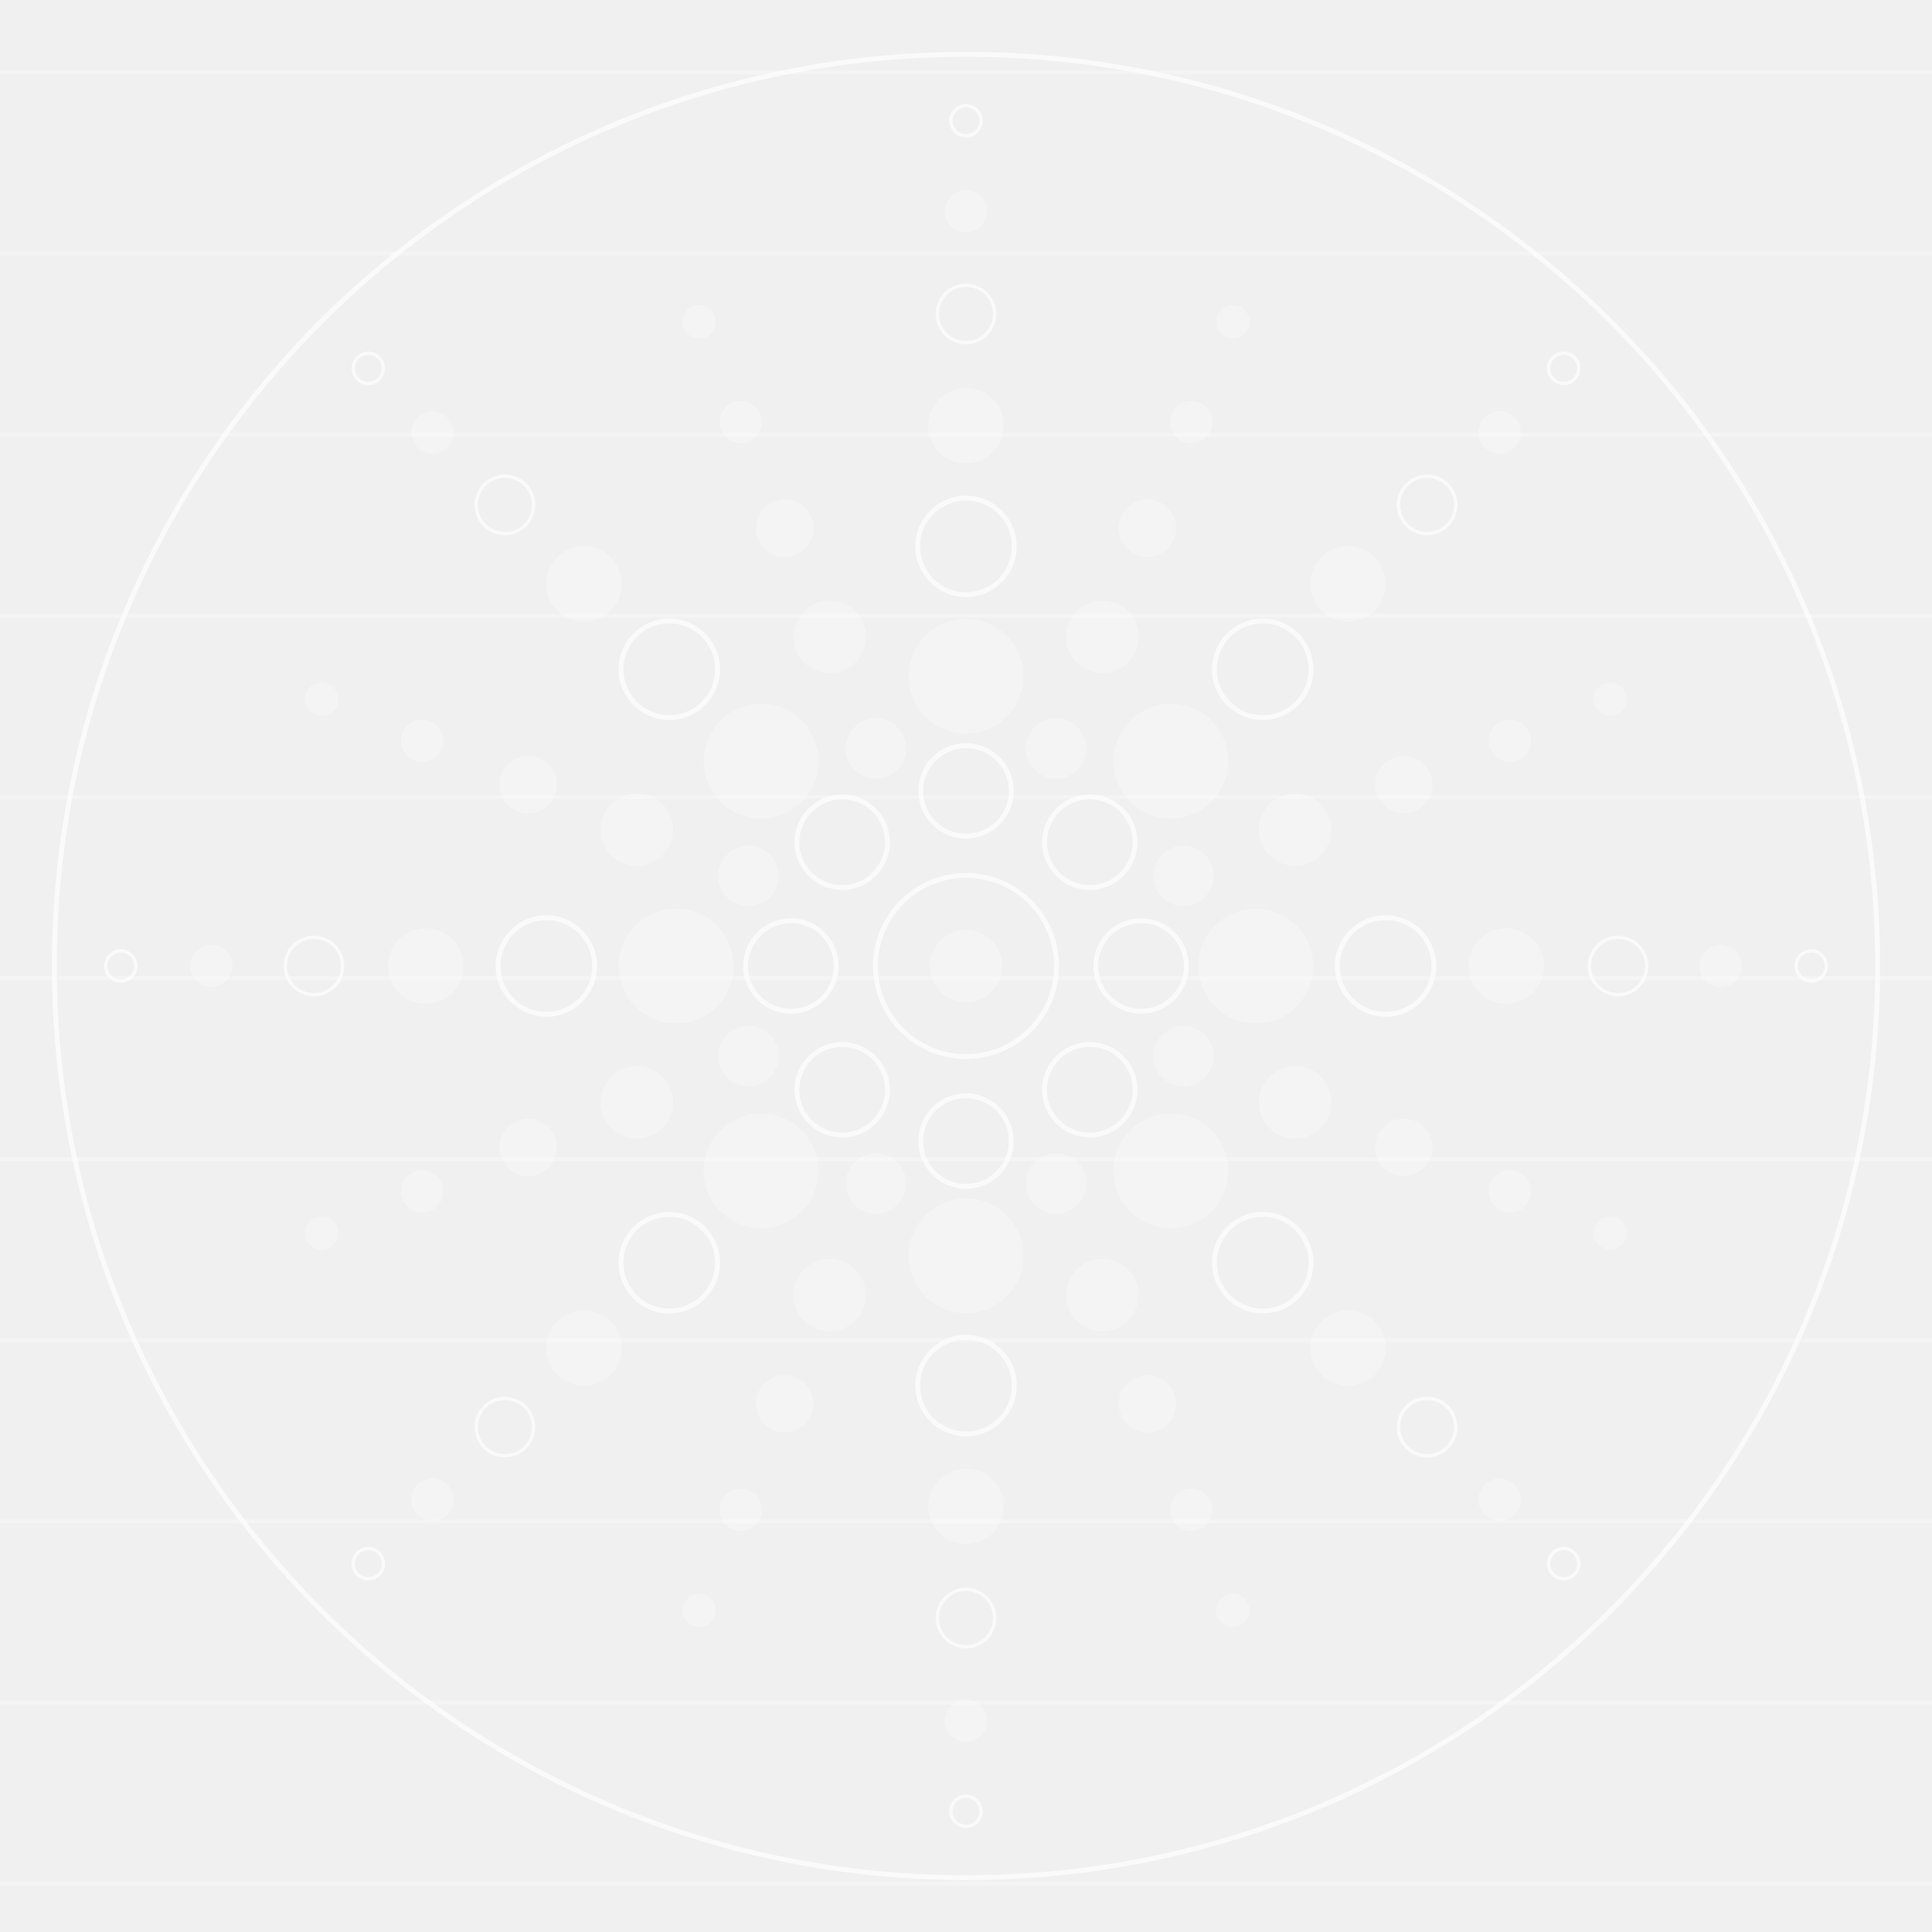
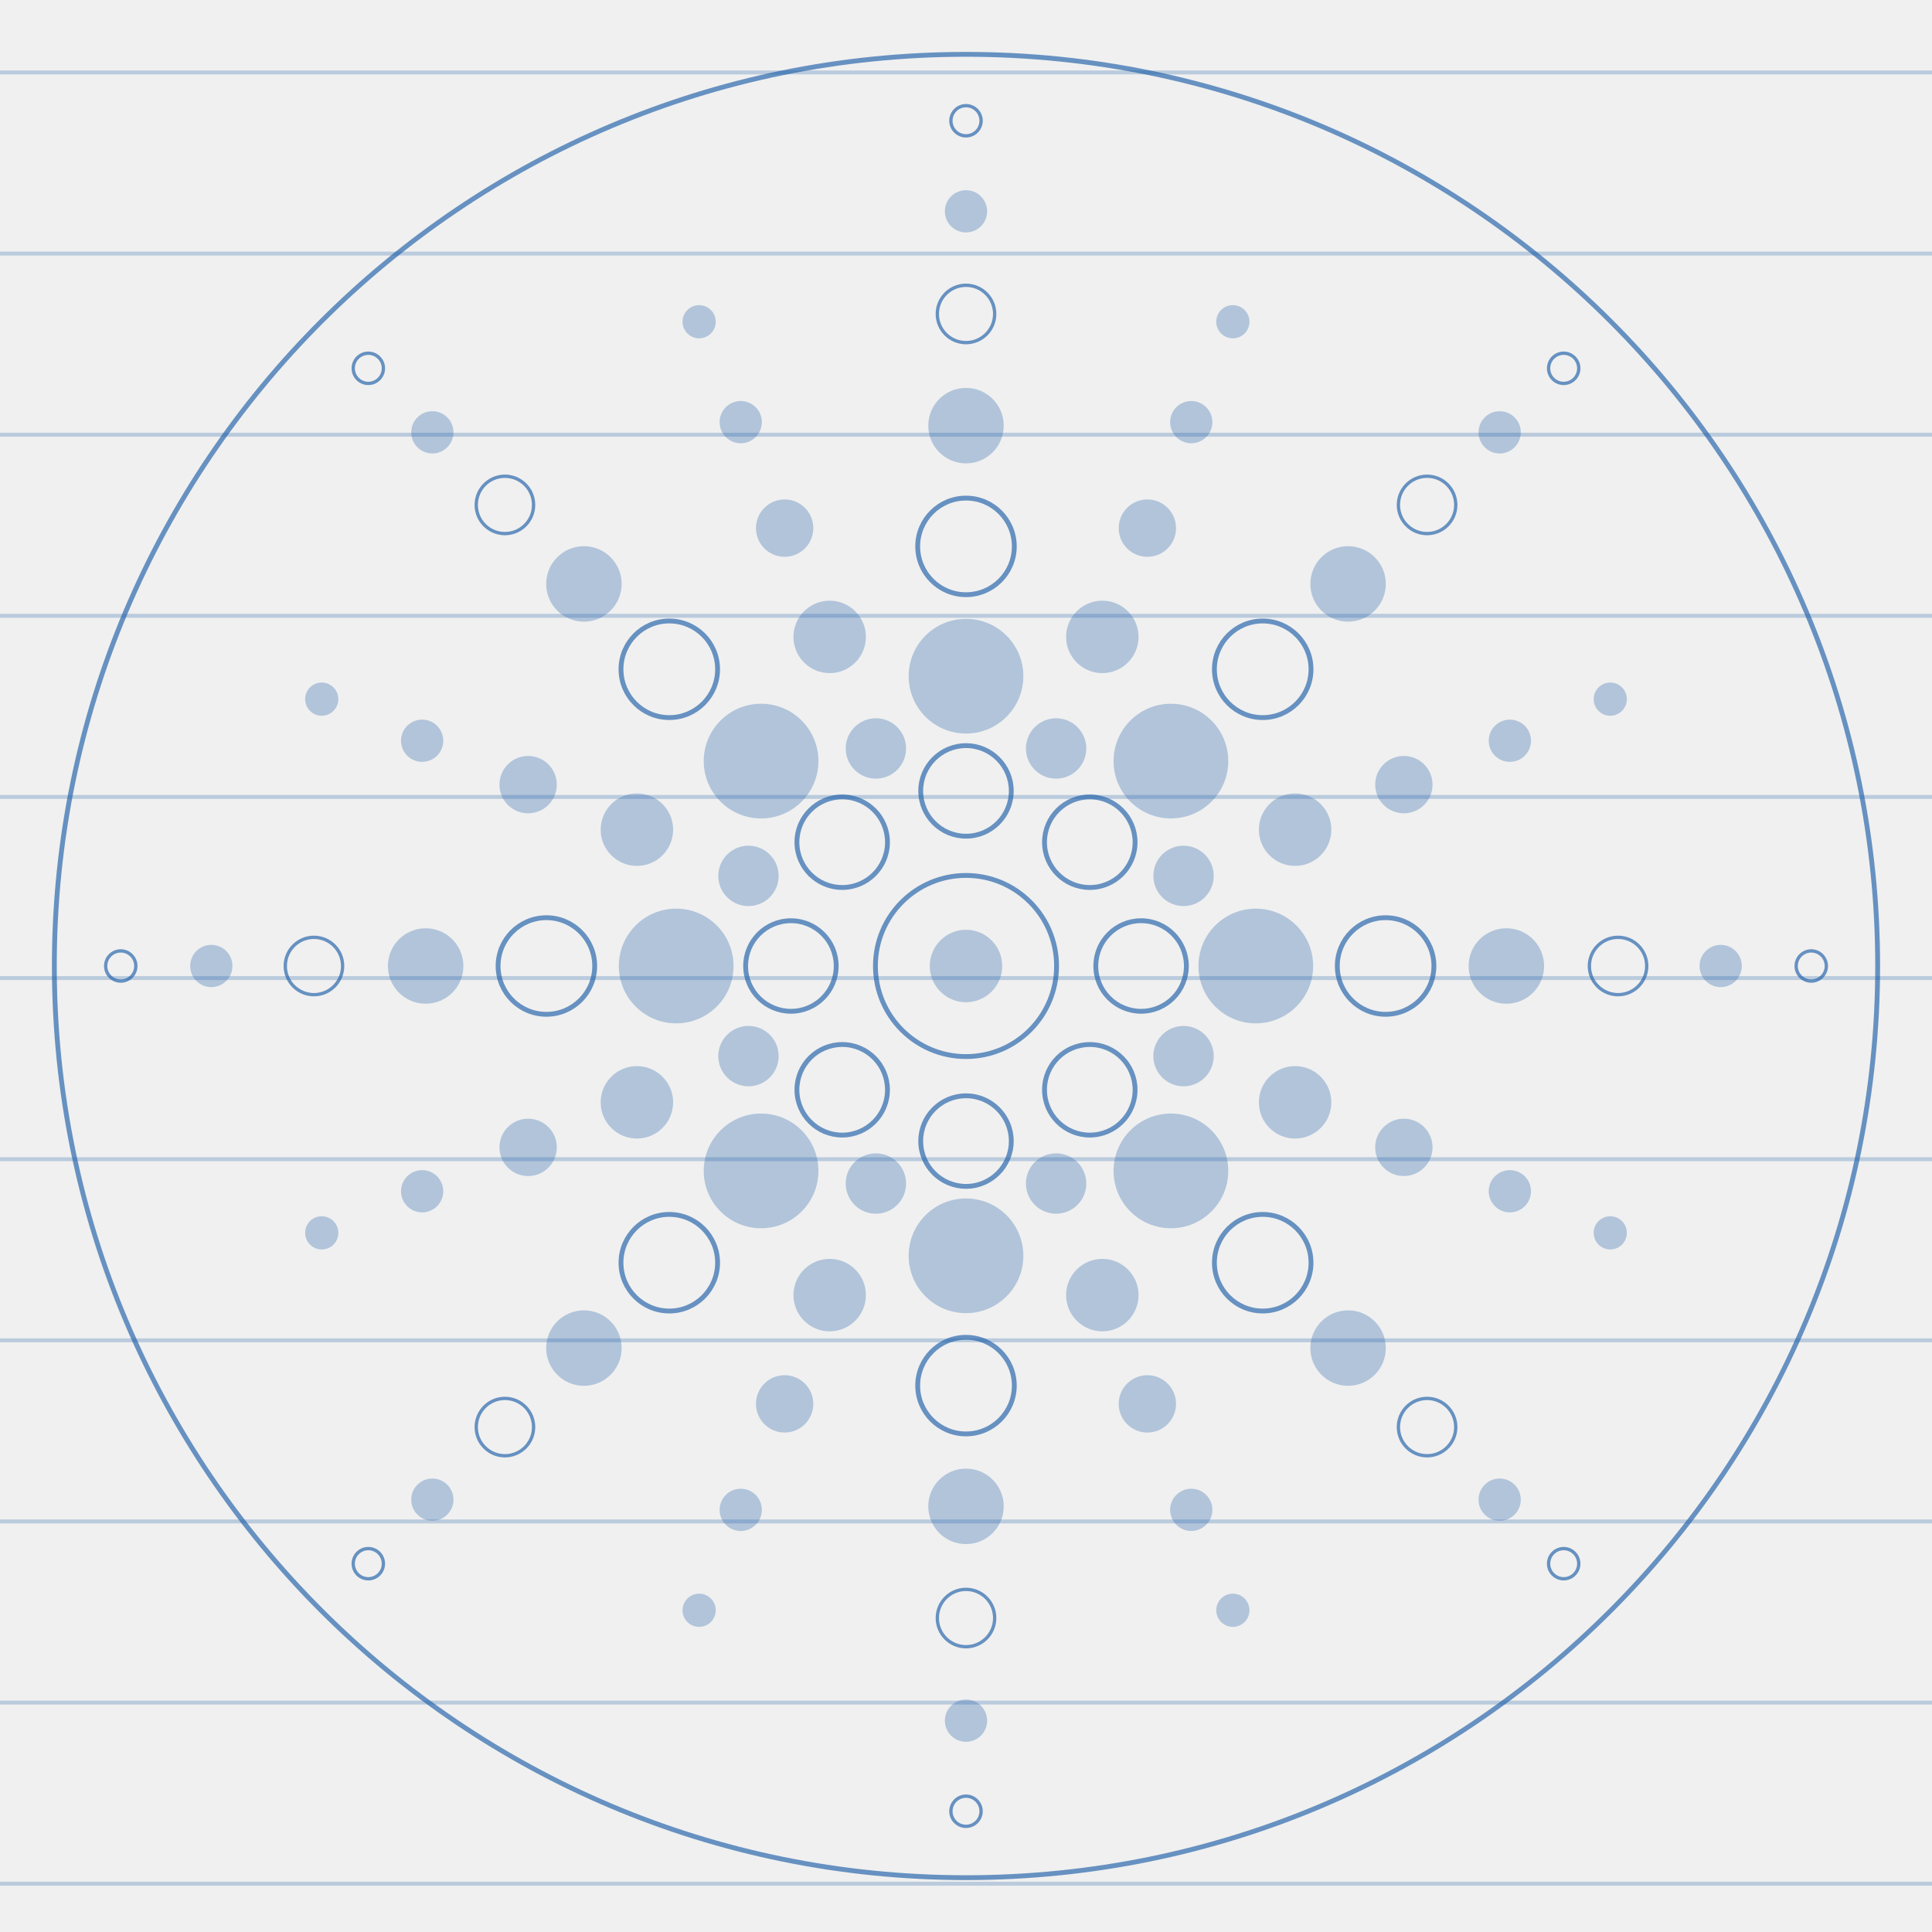
<svg xmlns="http://www.w3.org/2000/svg" viewBox="0 0 640 640" width="640" height="640">
-   <line x1="0" y1="24" x2="640" y2="24" stroke="#fff" stroke-width="1.3" opacity="0.26" />
-   <line x1="0" y1="84" x2="640" y2="84" stroke="#fff" stroke-width="1.3" opacity="0.26" />
-   <line x1="0" y1="144" x2="640" y2="144" stroke="#fff" stroke-width="1.3" opacity="0.26" />
-   <line x1="0" y1="204" x2="640" y2="204" stroke="#fff" stroke-width="1.3" opacity="0.26" />
-   <line x1="0" y1="264" x2="640" y2="264" stroke="#fff" stroke-width="1.3" opacity="0.26" />
-   <line x1="0" y1="324" x2="640" y2="324" stroke="#fff" stroke-width="1.3" opacity="0.26" />
-   <line x1="0" y1="384" x2="640" y2="384" stroke="#fff" stroke-width="1.3" opacity="0.26" />
-   <line x1="0" y1="444" x2="640" y2="444" stroke="#fff" stroke-width="1.3" opacity="0.26" />
-   <line x1="0" y1="504" x2="640" y2="504" stroke="#fff" stroke-width="1.3" opacity="0.26" />
-   <line x1="0" y1="564" x2="640" y2="564" stroke="#fff" stroke-width="1.3" opacity="0.26" />
-   <line x1="0" y1="624" x2="640" y2="624" stroke="#fff" stroke-width="1.3" opacity="0.26" />
-   <circle cx="320.00" cy="320.00" r="30.00" fill="none" stroke="#fff" stroke-width="1.6" opacity="0.66" />
-   <circle cx="378.00" cy="320.00" r="15.00" fill="none" stroke="#fff" stroke-width="1.6" opacity="0.66" />
-   <circle cx="459.00" cy="320.00" r="16.00" fill="none" stroke="#fff" stroke-width="1.6" opacity="0.66" />
-   <circle cx="536.00" cy="320.00" r="9.50" fill="none" stroke="#fff" stroke-width="1.1" opacity="0.66" />
-   <circle cx="600.00" cy="320.00" r="5.00" fill="none" stroke="#fff" stroke-width="1.1" opacity="0.66" />
-   <circle cx="361.01" cy="361.01" r="15.00" fill="none" stroke="#fff" stroke-width="1.6" opacity="0.66" />
-   <circle cx="418.29" cy="418.29" r="16.00" fill="none" stroke="#fff" stroke-width="1.6" opacity="0.66" />
-   <circle cx="472.74" cy="472.74" r="9.50" fill="none" stroke="#fff" stroke-width="1.1" opacity="0.66" />
-   <circle cx="517.99" cy="517.99" r="5.00" fill="none" stroke="#fff" stroke-width="1.1" opacity="0.66" />
-   <circle cx="320.00" cy="378.00" r="15.00" fill="none" stroke="#fff" stroke-width="1.6" opacity="0.66" />
-   <circle cx="320.00" cy="459.00" r="16.00" fill="none" stroke="#fff" stroke-width="1.6" opacity="0.66" />
-   <circle cx="320.00" cy="536.00" r="9.50" fill="none" stroke="#fff" stroke-width="1.1" opacity="0.66" />
-   <circle cx="320.00" cy="600.00" r="5.00" fill="none" stroke="#fff" stroke-width="1.1" opacity="0.66" />
-   <circle cx="278.99" cy="361.01" r="15.00" fill="none" stroke="#fff" stroke-width="1.6" opacity="0.66" />
-   <circle cx="221.71" cy="418.29" r="16.00" fill="none" stroke="#fff" stroke-width="1.6" opacity="0.66" />
-   <circle cx="167.26" cy="472.74" r="9.50" fill="none" stroke="#fff" stroke-width="1.1" opacity="0.66" />
-   <circle cx="122.01" cy="517.99" r="5.00" fill="none" stroke="#fff" stroke-width="1.1" opacity="0.66" />
-   <circle cx="262.00" cy="320.00" r="15.00" fill="none" stroke="#fff" stroke-width="1.6" opacity="0.66" />
-   <circle cx="181.00" cy="320.00" r="16.00" fill="none" stroke="#fff" stroke-width="1.6" opacity="0.66" />
-   <circle cx="104.00" cy="320.00" r="9.50" fill="none" stroke="#fff" stroke-width="1.1" opacity="0.66" />
-   <circle cx="40.00" cy="320.00" r="5.00" fill="none" stroke="#fff" stroke-width="1.1" opacity="0.66" />
-   <circle cx="278.99" cy="278.99" r="15.00" fill="none" stroke="#fff" stroke-width="1.6" opacity="0.66" />
-   <circle cx="221.71" cy="221.71" r="16.00" fill="none" stroke="#fff" stroke-width="1.6" opacity="0.66" />
-   <circle cx="167.26" cy="167.26" r="9.50" fill="none" stroke="#fff" stroke-width="1.1" opacity="0.66" />
-   <circle cx="122.01" cy="122.01" r="5.00" fill="none" stroke="#fff" stroke-width="1.1" opacity="0.66" />
-   <circle cx="320.00" cy="262.00" r="15.00" fill="none" stroke="#fff" stroke-width="1.6" opacity="0.66" />
-   <circle cx="320.00" cy="181.00" r="16.00" fill="none" stroke="#fff" stroke-width="1.6" opacity="0.66" />
-   <circle cx="320.00" cy="104.00" r="9.50" fill="none" stroke="#fff" stroke-width="1.1" opacity="0.66" />
-   <circle cx="320.00" cy="40.00" r="5.00" fill="none" stroke="#fff" stroke-width="1.1" opacity="0.66" />
-   <circle cx="361.01" cy="278.99" r="15.00" fill="none" stroke="#fff" stroke-width="1.6" opacity="0.66" />
-   <circle cx="418.29" cy="221.71" r="16.00" fill="none" stroke="#fff" stroke-width="1.6" opacity="0.66" />
-   <circle cx="472.74" cy="167.26" r="9.50" fill="none" stroke="#fff" stroke-width="1.1" opacity="0.66" />
-   <circle cx="517.99" cy="122.01" r="5.00" fill="none" stroke="#fff" stroke-width="1.1" opacity="0.66" />
-   <circle cx="320.00" cy="320.00" r="302.00" fill="none" stroke="#fff" stroke-width="1.6" opacity="0.66" />
-   <circle cx="320.00" cy="320.00" r="12.00" fill="#fff" opacity="0.30" />
-   <circle cx="416.00" cy="320.00" r="19.00" fill="#fff" opacity="0.30" />
-   <circle cx="499.00" cy="320.00" r="12.50" fill="#fff" opacity="0.30" />
-   <circle cx="570.00" cy="320.00" r="7.00" fill="#fff" opacity="0.30" />
-   <circle cx="392.06" cy="349.85" r="10.00" fill="#fff" opacity="0.30" />
-   <circle cx="429.02" cy="365.16" r="12.00" fill="#fff" opacity="0.30" />
-   <circle cx="465.05" cy="380.08" r="9.50" fill="#fff" opacity="0.30" />
-   <circle cx="500.16" cy="394.62" r="7.00" fill="#fff" opacity="0.30" />
-   <circle cx="533.42" cy="408.40" r="5.50" fill="#fff" opacity="0.30" />
-   <circle cx="387.88" cy="387.88" r="19.00" fill="#fff" opacity="0.30" />
-   <circle cx="446.57" cy="446.57" r="12.50" fill="#fff" opacity="0.30" />
-   <circle cx="496.78" cy="496.78" r="7.00" fill="#fff" opacity="0.30" />
-   <circle cx="349.85" cy="392.06" r="10.00" fill="#fff" opacity="0.30" />
-   <circle cx="365.16" cy="429.02" r="12.00" fill="#fff" opacity="0.30" />
-   <circle cx="380.08" cy="465.05" r="9.50" fill="#fff" opacity="0.30" />
-   <circle cx="394.62" cy="500.16" r="7.00" fill="#fff" opacity="0.30" />
-   <circle cx="408.40" cy="533.42" r="5.50" fill="#fff" opacity="0.30" />
-   <circle cx="320.00" cy="416.00" r="19.00" fill="#fff" opacity="0.30" />
-   <circle cx="320.00" cy="499.00" r="12.50" fill="#fff" opacity="0.30" />
-   <circle cx="320.00" cy="570.00" r="7.00" fill="#fff" opacity="0.30" />
-   <circle cx="290.15" cy="392.06" r="10.00" fill="#fff" opacity="0.30" />
-   <circle cx="274.84" cy="429.02" r="12.00" fill="#fff" opacity="0.30" />
-   <circle cx="259.92" cy="465.05" r="9.50" fill="#fff" opacity="0.30" />
-   <circle cx="245.38" cy="500.16" r="7.00" fill="#fff" opacity="0.30" />
-   <circle cx="231.60" cy="533.42" r="5.50" fill="#fff" opacity="0.30" />
-   <circle cx="252.12" cy="387.88" r="19.00" fill="#fff" opacity="0.30" />
-   <circle cx="193.43" cy="446.57" r="12.50" fill="#fff" opacity="0.30" />
-   <circle cx="143.22" cy="496.78" r="7.00" fill="#fff" opacity="0.30" />
-   <circle cx="247.94" cy="349.85" r="10.00" fill="#fff" opacity="0.30" />
-   <circle cx="210.98" cy="365.16" r="12.00" fill="#fff" opacity="0.30" />
-   <circle cx="174.95" cy="380.08" r="9.50" fill="#fff" opacity="0.30" />
-   <circle cx="139.84" cy="394.62" r="7.00" fill="#fff" opacity="0.30" />
-   <circle cx="106.58" cy="408.40" r="5.50" fill="#fff" opacity="0.30" />
-   <circle cx="224.00" cy="320.00" r="19.00" fill="#fff" opacity="0.30" />
-   <circle cx="141.00" cy="320.00" r="12.50" fill="#fff" opacity="0.30" />
-   <circle cx="70.00" cy="320.00" r="7.00" fill="#fff" opacity="0.30" />
-   <circle cx="247.94" cy="290.15" r="10.00" fill="#fff" opacity="0.30" />
-   <circle cx="210.98" cy="274.84" r="12.00" fill="#fff" opacity="0.30" />
-   <circle cx="174.95" cy="259.92" r="9.50" fill="#fff" opacity="0.30" />
-   <circle cx="139.84" cy="245.38" r="7.00" fill="#fff" opacity="0.30" />
-   <circle cx="106.58" cy="231.60" r="5.50" fill="#fff" opacity="0.30" />
-   <circle cx="252.12" cy="252.12" r="19.00" fill="#fff" opacity="0.30" />
-   <circle cx="193.43" cy="193.43" r="12.50" fill="#fff" opacity="0.30" />
-   <circle cx="143.22" cy="143.22" r="7.00" fill="#fff" opacity="0.30" />
-   <circle cx="290.15" cy="247.94" r="10.00" fill="#fff" opacity="0.30" />
-   <circle cx="274.84" cy="210.98" r="12.00" fill="#fff" opacity="0.30" />
-   <circle cx="259.92" cy="174.95" r="9.50" fill="#fff" opacity="0.30" />
-   <circle cx="245.38" cy="139.84" r="7.00" fill="#fff" opacity="0.30" />
-   <circle cx="231.60" cy="106.58" r="5.50" fill="#fff" opacity="0.30" />
-   <circle cx="320.00" cy="224.00" r="19.00" fill="#fff" opacity="0.30" />
-   <circle cx="320.00" cy="141.00" r="12.50" fill="#fff" opacity="0.30" />
-   <circle cx="320.00" cy="70.00" r="7.00" fill="#fff" opacity="0.30" />
-   <circle cx="349.85" cy="247.94" r="10.00" fill="#fff" opacity="0.30" />
-   <circle cx="365.16" cy="210.98" r="12.00" fill="#fff" opacity="0.30" />
-   <circle cx="380.08" cy="174.95" r="9.50" fill="#fff" opacity="0.30" />
-   <circle cx="394.62" cy="139.84" r="7.00" fill="#fff" opacity="0.30" />
-   <circle cx="408.40" cy="106.58" r="5.50" fill="#fff" opacity="0.30" />
-   <circle cx="387.88" cy="252.12" r="19.00" fill="#fff" opacity="0.30" />
-   <circle cx="446.57" cy="193.43" r="12.50" fill="#fff" opacity="0.30" />
-   <circle cx="496.78" cy="143.22" r="7.00" fill="#fff" opacity="0.30" />
-   <circle cx="392.06" cy="290.15" r="10.00" fill="#fff" opacity="0.30" />
-   <circle cx="429.02" cy="274.84" r="12.00" fill="#fff" opacity="0.30" />
-   <circle cx="465.05" cy="259.92" r="9.50" fill="#fff" opacity="0.30" />
-   <circle cx="500.16" cy="245.38" r="7.00" fill="#fff" opacity="0.30" />
-   <circle cx="533.42" cy="231.60" r="5.50" fill="#fff" opacity="0.30" />
+   <line x1="0" y1="24" x2="640" y2="24" stroke="#1f5fa8" stroke-width="1.3" opacity="0.26" />
+   <line x1="0" y1="84" x2="640" y2="84" stroke="#1f5fa8" stroke-width="1.3" opacity="0.26" />
+   <line x1="0" y1="144" x2="640" y2="144" stroke="#1f5fa8" stroke-width="1.3" opacity="0.26" />
+   <line x1="0" y1="204" x2="640" y2="204" stroke="#1f5fa8" stroke-width="1.3" opacity="0.26" />
+   <line x1="0" y1="264" x2="640" y2="264" stroke="#1f5fa8" stroke-width="1.3" opacity="0.26" />
+   <line x1="0" y1="324" x2="640" y2="324" stroke="#1f5fa8" stroke-width="1.3" opacity="0.26" />
+   <line x1="0" y1="384" x2="640" y2="384" stroke="#1f5fa8" stroke-width="1.3" opacity="0.26" />
+   <line x1="0" y1="444" x2="640" y2="444" stroke="#1f5fa8" stroke-width="1.3" opacity="0.26" />
+   <line x1="0" y1="504" x2="640" y2="504" stroke="#1f5fa8" stroke-width="1.3" opacity="0.26" />
+   <line x1="0" y1="564" x2="640" y2="564" stroke="#1f5fa8" stroke-width="1.3" opacity="0.26" />
+   <line x1="0" y1="624" x2="640" y2="624" stroke="#1f5fa8" stroke-width="1.3" opacity="0.26" />
+   <circle cx="320.00" cy="320.00" r="30.00" fill="none" stroke="#1f5fa8" stroke-width="1.6" opacity="0.66" />
+   <circle cx="378.00" cy="320.00" r="15.00" fill="none" stroke="#1f5fa8" stroke-width="1.6" opacity="0.66" />
+   <circle cx="459.00" cy="320.00" r="16.00" fill="none" stroke="#1f5fa8" stroke-width="1.6" opacity="0.66" />
+   <circle cx="536.00" cy="320.00" r="9.50" fill="none" stroke="#1f5fa8" stroke-width="1.1" opacity="0.66" />
+   <circle cx="600.00" cy="320.00" r="5.00" fill="none" stroke="#1f5fa8" stroke-width="1.1" opacity="0.66" />
+   <circle cx="361.01" cy="361.01" r="15.00" fill="none" stroke="#1f5fa8" stroke-width="1.6" opacity="0.66" />
+   <circle cx="418.29" cy="418.29" r="16.00" fill="none" stroke="#1f5fa8" stroke-width="1.6" opacity="0.66" />
+   <circle cx="472.74" cy="472.74" r="9.50" fill="none" stroke="#1f5fa8" stroke-width="1.1" opacity="0.66" />
+   <circle cx="517.99" cy="517.99" r="5.00" fill="none" stroke="#1f5fa8" stroke-width="1.1" opacity="0.66" />
+   <circle cx="320.00" cy="378.00" r="15.00" fill="none" stroke="#1f5fa8" stroke-width="1.6" opacity="0.66" />
+   <circle cx="320.00" cy="459.00" r="16.00" fill="none" stroke="#1f5fa8" stroke-width="1.6" opacity="0.66" />
+   <circle cx="320.00" cy="536.00" r="9.50" fill="none" stroke="#1f5fa8" stroke-width="1.1" opacity="0.66" />
+   <circle cx="320.00" cy="600.00" r="5.00" fill="none" stroke="#1f5fa8" stroke-width="1.1" opacity="0.66" />
+   <circle cx="278.99" cy="361.01" r="15.00" fill="none" stroke="#1f5fa8" stroke-width="1.6" opacity="0.66" />
+   <circle cx="221.71" cy="418.29" r="16.00" fill="none" stroke="#1f5fa8" stroke-width="1.6" opacity="0.66" />
+   <circle cx="167.26" cy="472.74" r="9.50" fill="none" stroke="#1f5fa8" stroke-width="1.1" opacity="0.66" />
+   <circle cx="122.01" cy="517.99" r="5.00" fill="none" stroke="#1f5fa8" stroke-width="1.1" opacity="0.66" />
+   <circle cx="262.00" cy="320.00" r="15.00" fill="none" stroke="#1f5fa8" stroke-width="1.6" opacity="0.66" />
+   <circle cx="181.00" cy="320.00" r="16.00" fill="none" stroke="#1f5fa8" stroke-width="1.6" opacity="0.66" />
+   <circle cx="104.00" cy="320.00" r="9.50" fill="none" stroke="#1f5fa8" stroke-width="1.1" opacity="0.66" />
+   <circle cx="40.00" cy="320.00" r="5.00" fill="none" stroke="#1f5fa8" stroke-width="1.1" opacity="0.66" />
+   <circle cx="278.99" cy="278.99" r="15.00" fill="none" stroke="#1f5fa8" stroke-width="1.6" opacity="0.66" />
+   <circle cx="221.71" cy="221.71" r="16.00" fill="none" stroke="#1f5fa8" stroke-width="1.6" opacity="0.66" />
+   <circle cx="167.26" cy="167.26" r="9.50" fill="none" stroke="#1f5fa8" stroke-width="1.1" opacity="0.66" />
+   <circle cx="122.01" cy="122.01" r="5.00" fill="none" stroke="#1f5fa8" stroke-width="1.1" opacity="0.66" />
+   <circle cx="320.00" cy="262.00" r="15.00" fill="none" stroke="#1f5fa8" stroke-width="1.6" opacity="0.66" />
+   <circle cx="320.00" cy="181.00" r="16.00" fill="none" stroke="#1f5fa8" stroke-width="1.6" opacity="0.66" />
+   <circle cx="320.00" cy="104.00" r="9.50" fill="none" stroke="#1f5fa8" stroke-width="1.1" opacity="0.66" />
+   <circle cx="320.00" cy="40.00" r="5.00" fill="none" stroke="#1f5fa8" stroke-width="1.1" opacity="0.66" />
+   <circle cx="361.01" cy="278.99" r="15.00" fill="none" stroke="#1f5fa8" stroke-width="1.6" opacity="0.66" />
+   <circle cx="418.29" cy="221.71" r="16.00" fill="none" stroke="#1f5fa8" stroke-width="1.6" opacity="0.66" />
+   <circle cx="472.74" cy="167.26" r="9.50" fill="none" stroke="#1f5fa8" stroke-width="1.1" opacity="0.66" />
+   <circle cx="517.99" cy="122.01" r="5.00" fill="none" stroke="#1f5fa8" stroke-width="1.1" opacity="0.66" />
+   <circle cx="320.00" cy="320.00" r="302.00" fill="none" stroke="#1f5fa8" stroke-width="1.6" opacity="0.66" />
+   <circle cx="320.00" cy="320.00" r="12.00" fill="#1f5fa8" opacity="0.30" />
+   <circle cx="416.00" cy="320.00" r="19.00" fill="#1f5fa8" opacity="0.30" />
+   <circle cx="499.00" cy="320.00" r="12.50" fill="#1f5fa8" opacity="0.30" />
+   <circle cx="570.00" cy="320.00" r="7.00" fill="#1f5fa8" opacity="0.30" />
+   <circle cx="392.06" cy="349.85" r="10.00" fill="#1f5fa8" opacity="0.30" />
+   <circle cx="429.02" cy="365.16" r="12.00" fill="#1f5fa8" opacity="0.30" />
+   <circle cx="465.05" cy="380.08" r="9.50" fill="#1f5fa8" opacity="0.30" />
+   <circle cx="500.16" cy="394.62" r="7.00" fill="#1f5fa8" opacity="0.30" />
+   <circle cx="533.42" cy="408.40" r="5.50" fill="#1f5fa8" opacity="0.30" />
+   <circle cx="387.88" cy="387.88" r="19.00" fill="#1f5fa8" opacity="0.30" />
+   <circle cx="446.57" cy="446.57" r="12.50" fill="#1f5fa8" opacity="0.30" />
+   <circle cx="496.78" cy="496.78" r="7.00" fill="#1f5fa8" opacity="0.30" />
+   <circle cx="349.85" cy="392.06" r="10.00" fill="#1f5fa8" opacity="0.30" />
+   <circle cx="365.16" cy="429.02" r="12.00" fill="#1f5fa8" opacity="0.30" />
+   <circle cx="380.08" cy="465.05" r="9.50" fill="#1f5fa8" opacity="0.30" />
+   <circle cx="394.62" cy="500.16" r="7.00" fill="#1f5fa8" opacity="0.30" />
+   <circle cx="408.40" cy="533.42" r="5.50" fill="#1f5fa8" opacity="0.30" />
+   <circle cx="320.00" cy="416.00" r="19.00" fill="#1f5fa8" opacity="0.30" />
+   <circle cx="320.00" cy="499.00" r="12.50" fill="#1f5fa8" opacity="0.30" />
+   <circle cx="320.00" cy="570.00" r="7.00" fill="#1f5fa8" opacity="0.30" />
+   <circle cx="290.15" cy="392.06" r="10.00" fill="#1f5fa8" opacity="0.30" />
+   <circle cx="274.84" cy="429.02" r="12.00" fill="#1f5fa8" opacity="0.30" />
+   <circle cx="259.92" cy="465.05" r="9.50" fill="#1f5fa8" opacity="0.30" />
+   <circle cx="245.38" cy="500.16" r="7.00" fill="#1f5fa8" opacity="0.30" />
+   <circle cx="231.60" cy="533.42" r="5.50" fill="#1f5fa8" opacity="0.30" />
+   <circle cx="252.12" cy="387.88" r="19.00" fill="#1f5fa8" opacity="0.30" />
+   <circle cx="193.43" cy="446.57" r="12.50" fill="#1f5fa8" opacity="0.30" />
+   <circle cx="143.22" cy="496.78" r="7.00" fill="#1f5fa8" opacity="0.30" />
+   <circle cx="247.94" cy="349.85" r="10.00" fill="#1f5fa8" opacity="0.30" />
+   <circle cx="210.98" cy="365.16" r="12.00" fill="#1f5fa8" opacity="0.30" />
+   <circle cx="174.95" cy="380.08" r="9.50" fill="#1f5fa8" opacity="0.30" />
+   <circle cx="139.84" cy="394.62" r="7.00" fill="#1f5fa8" opacity="0.30" />
+   <circle cx="106.58" cy="408.40" r="5.50" fill="#1f5fa8" opacity="0.30" />
+   <circle cx="224.00" cy="320.00" r="19.00" fill="#1f5fa8" opacity="0.30" />
+   <circle cx="141.00" cy="320.00" r="12.50" fill="#1f5fa8" opacity="0.30" />
+   <circle cx="70.00" cy="320.00" r="7.00" fill="#1f5fa8" opacity="0.30" />
+   <circle cx="247.94" cy="290.15" r="10.00" fill="#1f5fa8" opacity="0.30" />
+   <circle cx="210.98" cy="274.84" r="12.00" fill="#1f5fa8" opacity="0.30" />
+   <circle cx="174.95" cy="259.92" r="9.50" fill="#1f5fa8" opacity="0.30" />
+   <circle cx="139.84" cy="245.38" r="7.00" fill="#1f5fa8" opacity="0.30" />
+   <circle cx="106.58" cy="231.60" r="5.50" fill="#1f5fa8" opacity="0.30" />
+   <circle cx="252.12" cy="252.12" r="19.00" fill="#1f5fa8" opacity="0.30" />
+   <circle cx="193.43" cy="193.43" r="12.50" fill="#1f5fa8" opacity="0.30" />
+   <circle cx="143.22" cy="143.22" r="7.00" fill="#1f5fa8" opacity="0.30" />
+   <circle cx="290.15" cy="247.94" r="10.00" fill="#1f5fa8" opacity="0.30" />
+   <circle cx="274.84" cy="210.98" r="12.00" fill="#1f5fa8" opacity="0.30" />
+   <circle cx="259.92" cy="174.95" r="9.50" fill="#1f5fa8" opacity="0.30" />
+   <circle cx="245.38" cy="139.84" r="7.00" fill="#1f5fa8" opacity="0.30" />
+   <circle cx="231.60" cy="106.58" r="5.50" fill="#1f5fa8" opacity="0.30" />
+   <circle cx="320.00" cy="224.00" r="19.00" fill="#1f5fa8" opacity="0.30" />
+   <circle cx="320.00" cy="141.00" r="12.50" fill="#1f5fa8" opacity="0.30" />
+   <circle cx="320.00" cy="70.00" r="7.00" fill="#1f5fa8" opacity="0.30" />
+   <circle cx="349.85" cy="247.94" r="10.00" fill="#1f5fa8" opacity="0.30" />
+   <circle cx="365.16" cy="210.98" r="12.00" fill="#1f5fa8" opacity="0.30" />
+   <circle cx="380.08" cy="174.95" r="9.50" fill="#1f5fa8" opacity="0.30" />
+   <circle cx="394.62" cy="139.84" r="7.00" fill="#1f5fa8" opacity="0.30" />
+   <circle cx="408.40" cy="106.58" r="5.50" fill="#1f5fa8" opacity="0.30" />
+   <circle cx="387.88" cy="252.12" r="19.00" fill="#1f5fa8" opacity="0.30" />
+   <circle cx="446.57" cy="193.43" r="12.50" fill="#1f5fa8" opacity="0.30" />
+   <circle cx="496.78" cy="143.22" r="7.00" fill="#1f5fa8" opacity="0.30" />
+   <circle cx="392.06" cy="290.15" r="10.00" fill="#1f5fa8" opacity="0.30" />
+   <circle cx="429.02" cy="274.84" r="12.00" fill="#1f5fa8" opacity="0.30" />
+   <circle cx="465.05" cy="259.92" r="9.50" fill="#1f5fa8" opacity="0.30" />
+   <circle cx="500.16" cy="245.38" r="7.00" fill="#1f5fa8" opacity="0.30" />
+   <circle cx="533.42" cy="231.60" r="5.50" fill="#1f5fa8" opacity="0.30" />
</svg>
